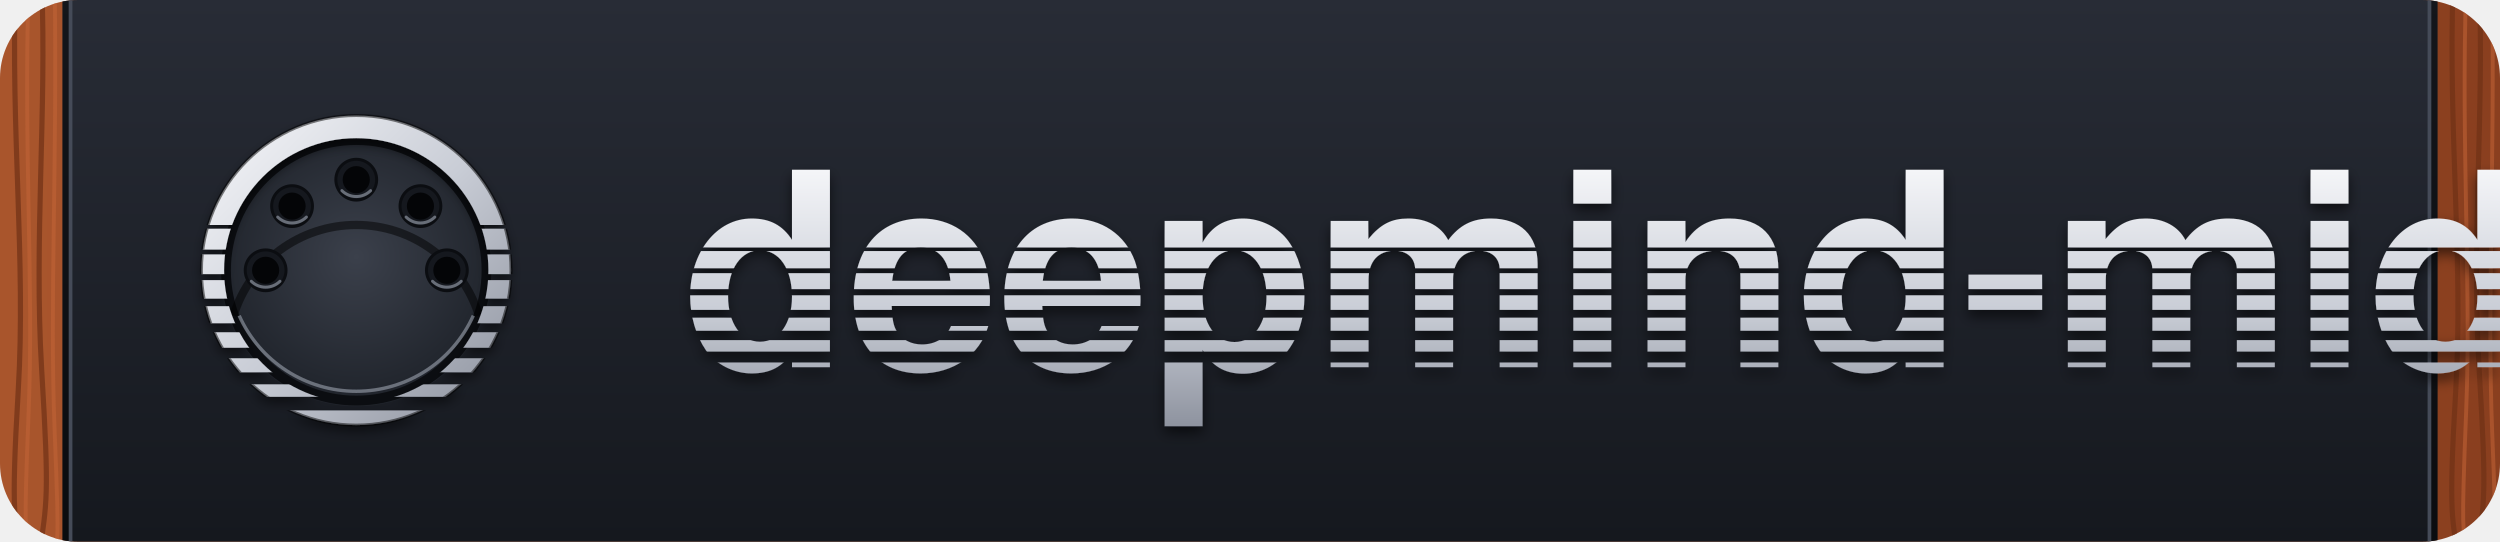
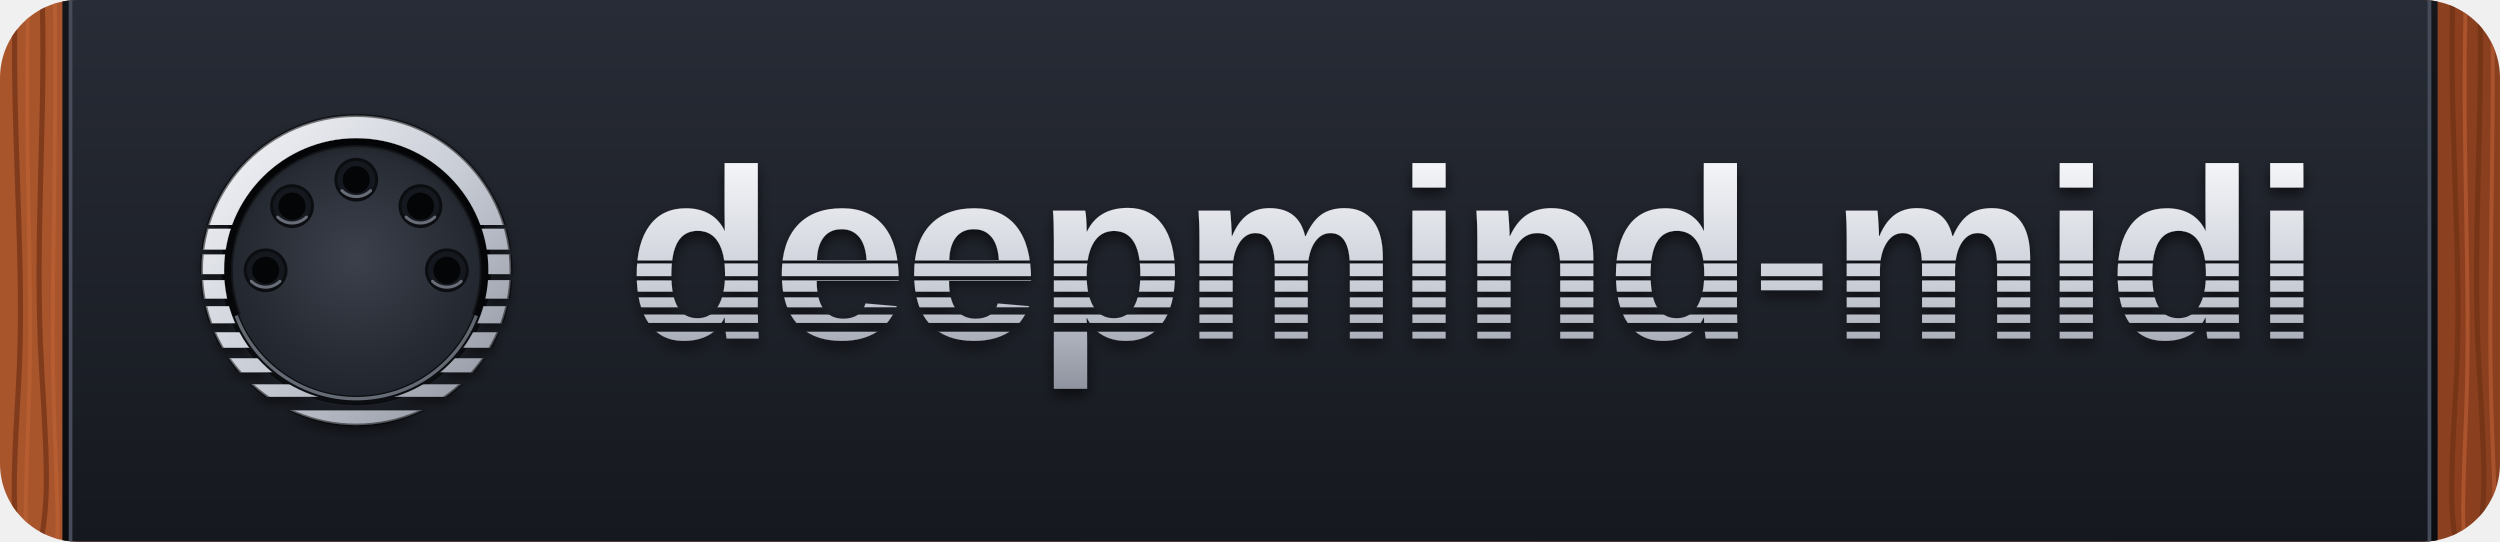
<svg xmlns="http://www.w3.org/2000/svg" viewBox="0 0 960 208" width="960" height="208" role="img" aria-label="deepmind-midi">
  <defs>
    <clipPath id="case">
      <rect width="960" height="208" rx="30" />
    </clipPath>
    <clipPath id="cheeks">
      <rect x="0" width="24" height="208" />
      <rect x="936" width="24" height="208" />
    </clipPath>
    <linearGradient id="wood" x1="0" y1="0" x2="1" y2="0">
      <stop offset="0" stop-color="#a9552c" />
      <stop offset="1" stop-color="#8a3f1f" />
    </linearGradient>
    <linearGradient id="panel" x1="0" y1="0" x2="0" y2="1">
      <stop offset="0" stop-color="#282c36" />
      <stop offset="1" stop-color="#15181e" />
    </linearGradient>
    <linearGradient id="metal" x1="0" y1="0" x2="1" y2="1">
      <stop offset="0" stop-color="#f4f5f8" />
      <stop offset="0.5" stop-color="#c9cdd6" />
      <stop offset="1" stop-color="#8e939f" />
    </linearGradient>
    <linearGradient id="chrome" x1="0" y1="0" x2="0" y2="1">
      <stop offset="0" stop-color="#f4f5f8" />
      <stop offset="0.55" stop-color="#c9cdd6" />
      <stop offset="1" stop-color="#8e939f" />
    </linearGradient>
    <radialGradient id="recess" cx="0.5" cy="0.45" r="0.6">
      <stop offset="0" stop-color="#3b404b" />
      <stop offset="1" stop-color="#1c2027" />
    </radialGradient>
    <mask id="cuts">
      <rect width="128" height="128" fill="#fff" />
      <rect x="0" y="52" width="128" height="1" fill="#000" />
      <rect x="0" y="58.5" width="128" height="1.3" fill="#000" />
      <rect x="0" y="65" width="128" height="1.6" fill="#000" />
      <rect x="0" y="71.5" width="128" height="2" fill="#000" />
      <rect x="0" y="78" width="128" height="2.4" fill="#000" />
      <rect x="0" y="84.5" width="128" height="2.8" fill="#000" />
      <rect x="0" y="91" width="128" height="3.2" fill="#000" />
      <rect x="0" y="97.5" width="128" height="3.6" fill="#000" />
    </mask>
    <mask id="textcuts">
      <rect width="960" height="208" fill="#fff" />
-       <rect x="0" y="95" width="960" height="1.4" fill="#000" />
-       <rect x="0" y="103" width="960" height="1.9" fill="#000" />
-       <rect x="0" y="111" width="960" height="2.4" fill="#000" />
-       <rect x="0" y="119" width="960" height="3" fill="#000" />
-       <rect x="0" y="127" width="960" height="3.6" fill="#000" />
-       <rect x="0" y="135" width="960" height="4.2" fill="#000" />
+       <rect x="0" y="100" width="960" height="1.2" fill="#000" />
+       <rect x="0" y="106" width="960" height="1.7" fill="#000" />
+       <rect x="0" y="112" width="960" height="2.2" fill="#000" />
+       <rect x="0" y="118" width="960" height="2.8" fill="#000" />
+       <rect x="0" y="124" width="960" height="3.4" fill="#000" />
    </mask>
    <filter id="drop" x="-20%" y="-20%" width="140%" height="150%">
      <feDropShadow dx="0" dy="1.5" stdDeviation="1.6" flood-color="#000" flood-opacity="0.55" />
    </filter>
    <filter id="textdrop" x="-5%" y="-10%" width="110%" height="130%">
      <feDropShadow dx="0" dy="2.5" stdDeviation="2.5" flood-color="#000" flood-opacity="0.6" />
    </filter>
  </defs>
  <g clip-path="url(#case)">
    <rect width="960" height="208" fill="url(#wood)" />
    <g clip-path="url(#cheeks)" fill="none" stroke-linecap="round">
      <g stroke="#6f3116" stroke-width="2" opacity="0.7">
        <path d="M 6 -6 C 4 50 10 100 7 150 S 6 200 8 214" />
        <path d="M 16 -6 C 18 42 13 92 16 142 S 18 192 15 214" />
        <path d="M 942 -6 C 940 50 946 100 943 150 S 942 200 944 214" />
        <path d="M 952 -6 C 954 42 949 92 952 142 S 954 192 951 214" />
      </g>
      <g stroke="#c26436" stroke-width="1.5" opacity="0.55">
        <path d="M 11 -6 C 9 58 13 108 11 158 S 10 200 11 214" />
        <path d="M 21 -6 C 22 66 19 116 21 166 S 22 205 20 214" />
        <path d="M 947 -6 C 945 58 949 108 947 158 S 946 200 947 214" />
        <path d="M 957 -6 C 958 66 955 116 957 166 S 958 205 956 214" />
      </g>
    </g>
    <rect x="24" width="912" height="208" fill="url(#panel)" />
    <rect x="24" width="2.4" height="208" fill="#000" opacity="0.5" />
    <rect x="933.6" width="2.4" height="208" fill="#000" opacity="0.5" />
    <rect x="26.4" width="1.4" height="208" fill="#454b58" />
    <rect x="932.2" width="1.4" height="208" fill="#454b58" />
  </g>
  <g transform="translate(44 11) scale(1.45)">
    <circle cx="64" cy="64" r="36" fill="url(#recess)" />
    <circle cx="64" cy="64" r="34.5" fill="none" stroke="#0b0d11" stroke-width="2.6" />
-     <path d="M 31.5 76 A 34 34 0 0 1 96.5 76" fill="none" stroke="#000" stroke-width="2.2" opacity="0.5" />
-     <path d="M 33 76 A 34 34 0 0 0 95 76" fill="none" stroke="#7d838f" stroke-width="0.9" opacity="0.8" />
+     <path d="M 32.19 76 A 34 34 0 1 1 95.81 76" fill="none" stroke="#000" stroke-width="2.6" opacity="0.45" />
+     <path d="M 32.19 76 A 34 34 0 0 0 95.81 76" fill="none" stroke="#7d838f" stroke-width="0.9" opacity="0.8" />
    <g filter="url(#drop)">
      <circle cx="64" cy="64" r="38" fill="none" stroke="url(#metal)" stroke-width="6" mask="url(#cuts)" />
    </g>
    <circle cx="64" cy="64" r="41" fill="none" stroke="#000" stroke-width="0.8" opacity="0.5" mask="url(#cuts)" />
    <g fill="#15181e" stroke="#0b0d11" stroke-width="0.8">
      <circle cx="64" cy="40" r="5.4" />
      <circle cx="47" cy="47" r="5.4" />
      <circle cx="81" cy="47" r="5.4" />
      <circle cx="40" cy="64" r="5.4" />
      <circle cx="88" cy="64" r="5.4" />
    </g>
    <g fill="#040507">
      <circle cx="64" cy="40" r="3.6" />
      <circle cx="47" cy="47" r="3.6" />
      <circle cx="81" cy="47" r="3.6" />
      <circle cx="40" cy="64" r="3.6" />
      <circle cx="88" cy="64" r="3.6" />
    </g>
    <g fill="none" stroke="#7d838f" stroke-width="0.8" stroke-linecap="round" opacity="0.8">
      <path d="M 60.2 42.9 A 5.4 5.4 0 0 0 67.8 42.9" />
      <path d="M 43.2 49.9 A 5.4 5.4 0 0 0 50.8 49.9" />
      <path d="M 77.2 49.9 A 5.4 5.4 0 0 0 84.8 49.9" />
      <path d="M 36.2 66.9 A 5.4 5.4 0 0 0 43.8 66.9" />
      <path d="M 84.2 66.9 A 5.4 5.4 0 0 0 91.8 66.9" />
    </g>
  </g>
-   <g filter="url(#textdrop)" font-family="ui-sans-serif, system-ui, -apple-system, 'Segoe UI', Helvetica, Arial, sans-serif">
-     <text x="262" y="141" font-size="104" font-weight="700" textLength="638" lengthAdjust="spacingAndGlyphs" fill="url(#chrome)" mask="url(#textcuts)">deepmind-midi</text>
+   <g filter="url(#textdrop)">
+     <path d="M279.009 130.0Q278.827 129.319 278.577 126.572Q278.328 123.825 278.328 122.009H278.146Q274.014 130.908 262.435 130.908Q253.854 130.908 249.177 124.211Q244.5 117.513 244.5 105.481Q244.5 93.266 249.427 86.614Q254.353 79.962 263.389 79.962Q268.611 79.962 272.402 82.142Q276.194 84.321 278.237 88.635H278.328L278.237 80.553V62.617H290.996V119.284Q290.996 123.825 291.359 130.0ZM278.418 105.163Q278.418 97.217 275.762 92.926Q273.106 88.635 267.93 88.635Q262.799 88.635 260.301 92.79Q257.804 96.944 257.804 105.481Q257.804 122.19 267.839 122.19Q272.879 122.19 275.649 117.763Q278.418 113.336 278.418 105.163ZM323.189 130.908Q312.11 130.908 306.162 124.347Q300.213 117.786 300.213 105.208Q300.213 93.039 306.252 86.501Q312.291 79.962 323.371 79.962Q333.95 79.962 339.535 86.978Q345.12 93.993 345.12 107.524V107.887H313.608Q313.608 115.061 316.264 118.717Q318.921 122.372 323.825 122.372Q330.59 122.372 332.361 116.514L344.394 117.559Q339.172 130.908 323.189 130.908ZM323.189 87.999Q318.694 87.999 316.264 91.132Q313.835 94.265 313.699 99.896H332.77Q332.406 93.947 329.909 90.973Q327.412 87.999 323.189 87.999ZM373.998 130.908Q362.919 130.908 356.971 124.347Q351.023 117.786 351.023 105.208Q351.023 93.039 357.062 86.501Q363.101 79.962 374.18 79.962Q384.76 79.962 390.345 86.978Q395.93 93.993 395.93 107.524V107.887H364.418Q364.418 115.061 367.074 118.717Q369.73 122.372 374.634 122.372Q381.4 122.372 383.17 116.514L395.203 117.559Q389.981 130.908 373.998 130.908ZM373.998 87.999Q369.503 87.999 367.074 91.132Q364.645 94.265 364.509 99.896H383.579Q383.216 93.947 380.719 90.973Q378.221 87.999 373.998 87.999ZM451.189 105.208Q451.189 117.513 446.262 124.211Q441.336 130.908 432.345 130.908Q427.169 130.908 423.332 128.661Q419.495 126.413 417.452 122.19H417.18Q417.452 123.552 417.452 130.454V149.298H404.693V92.177Q404.693 85.23 404.33 80.871H416.726Q416.953 81.688 417.112 84.094Q417.27 86.501 417.27 88.862H417.452Q421.766 79.826 433.163 79.826Q441.744 79.826 446.467 86.433Q451.189 93.039 451.189 105.208ZM437.885 105.208Q437.885 88.68 427.759 88.68Q422.674 88.68 419.972 93.13Q417.27 97.58 417.27 105.571Q417.27 113.518 419.972 117.854Q422.674 122.19 427.668 122.19Q437.885 122.19 437.885 105.208ZM489.512 130.0V102.438Q489.512 89.498 482.065 89.498Q478.206 89.498 475.776 93.448Q473.347 97.398 473.347 103.664V130.0H460.588V91.859Q460.588 87.908 460.474 85.388Q460.361 82.868 460.225 80.871H472.394Q472.53 81.733 472.757 85.479Q472.984 89.225 472.984 90.633H473.165Q475.527 85.002 479.046 82.46Q482.565 79.917 487.468 79.917Q498.729 79.917 501.136 90.633H501.408Q503.905 84.912 507.402 82.414Q510.898 79.917 516.301 79.917Q523.476 79.917 527.244 84.798Q531.013 89.679 531.013 98.806V130.0H518.345V102.438Q518.345 89.498 510.898 89.498Q507.175 89.498 504.791 93.107Q502.407 96.717 502.18 103.074V130.0ZM542.364 72.016V62.617H555.124V72.016ZM542.364 130.0V80.871H555.124V130.0ZM599.122 130.0V102.438Q599.122 89.498 590.359 89.498Q585.727 89.498 582.889 93.471Q580.052 97.444 580.052 103.664V130.0H567.292V91.859Q567.292 87.908 567.179 85.388Q567.065 82.868 566.929 80.871H579.098Q579.234 81.733 579.461 85.479Q579.688 89.225 579.688 90.633H579.87Q582.458 85.002 586.363 82.46Q590.268 79.917 595.671 79.917Q603.481 79.917 607.659 84.73Q611.836 89.543 611.836 98.806V130.0ZM655.017 130.0Q654.836 129.319 654.586 126.572Q654.336 123.825 654.336 122.009H654.154Q650.023 130.908 638.444 130.908Q629.862 130.908 625.185 124.211Q620.509 117.513 620.509 105.481Q620.509 93.266 625.435 86.614Q630.362 79.962 639.397 79.962Q644.619 79.962 648.411 82.142Q652.202 84.321 654.245 88.635H654.336L654.245 80.553V62.617H667.004V119.284Q667.004 123.825 667.368 130.0ZM654.427 105.163Q654.427 97.217 651.771 92.926Q649.114 88.635 643.938 88.635Q638.807 88.635 636.31 92.79Q633.813 96.944 633.813 105.481Q633.813 122.19 643.847 122.19Q648.887 122.19 651.657 117.763Q654.427 113.336 654.427 105.163ZM676.222 111.429V100.35H699.833V111.429ZM738.065 130.0V102.438Q738.065 89.498 730.618 89.498Q726.759 89.498 724.33 93.448Q721.9 97.398 721.9 103.664V130.0H709.141V91.859Q709.141 87.908 709.028 85.388Q708.914 82.868 708.778 80.871H720.947Q721.083 81.733 721.31 85.479Q721.537 89.225 721.537 90.633H721.719Q724.08 85.002 727.599 82.46Q731.118 79.917 736.022 79.917Q747.283 79.917 749.689 90.633H749.962Q752.459 84.912 755.955 82.414Q759.451 79.917 764.855 79.917Q772.029 79.917 775.798 84.798Q779.566 89.679 779.566 98.806V130.0H766.898V102.438Q766.898 89.498 759.451 89.498Q755.728 89.498 753.344 93.107Q750.96 96.717 750.733 103.074V130.0ZM790.918 72.016V62.617H803.677V72.016ZM790.918 130.0V80.871H803.677V130.0ZM847.676 130.0Q847.494 129.319 847.244 126.572Q846.995 123.825 846.995 122.009H846.813Q842.681 130.908 831.102 130.908Q822.521 130.908 817.844 124.211Q813.167 117.513 813.167 105.481Q813.167 93.266 818.093 86.614Q823.02 79.962 832.056 79.962Q837.278 79.962 841.069 82.142Q844.86 84.321 846.904 88.635H846.995L846.904 80.553V62.617H859.663V119.284Q859.663 123.825 860.026 130.0ZM847.085 105.163Q847.085 97.217 844.429 92.926Q841.773 88.635 836.596 88.635Q831.466 88.635 828.968 92.79Q826.471 96.944 826.471 105.481Q826.471 122.19 836.506 122.19Q841.546 122.19 844.316 117.763Q847.085 113.336 847.085 105.163ZM871.741 72.016V62.617H884.5V72.016ZM871.741 130.0V80.871H884.5V130.0Z" fill="url(#chrome)" mask="url(#textcuts)" />
  </g>
</svg>
